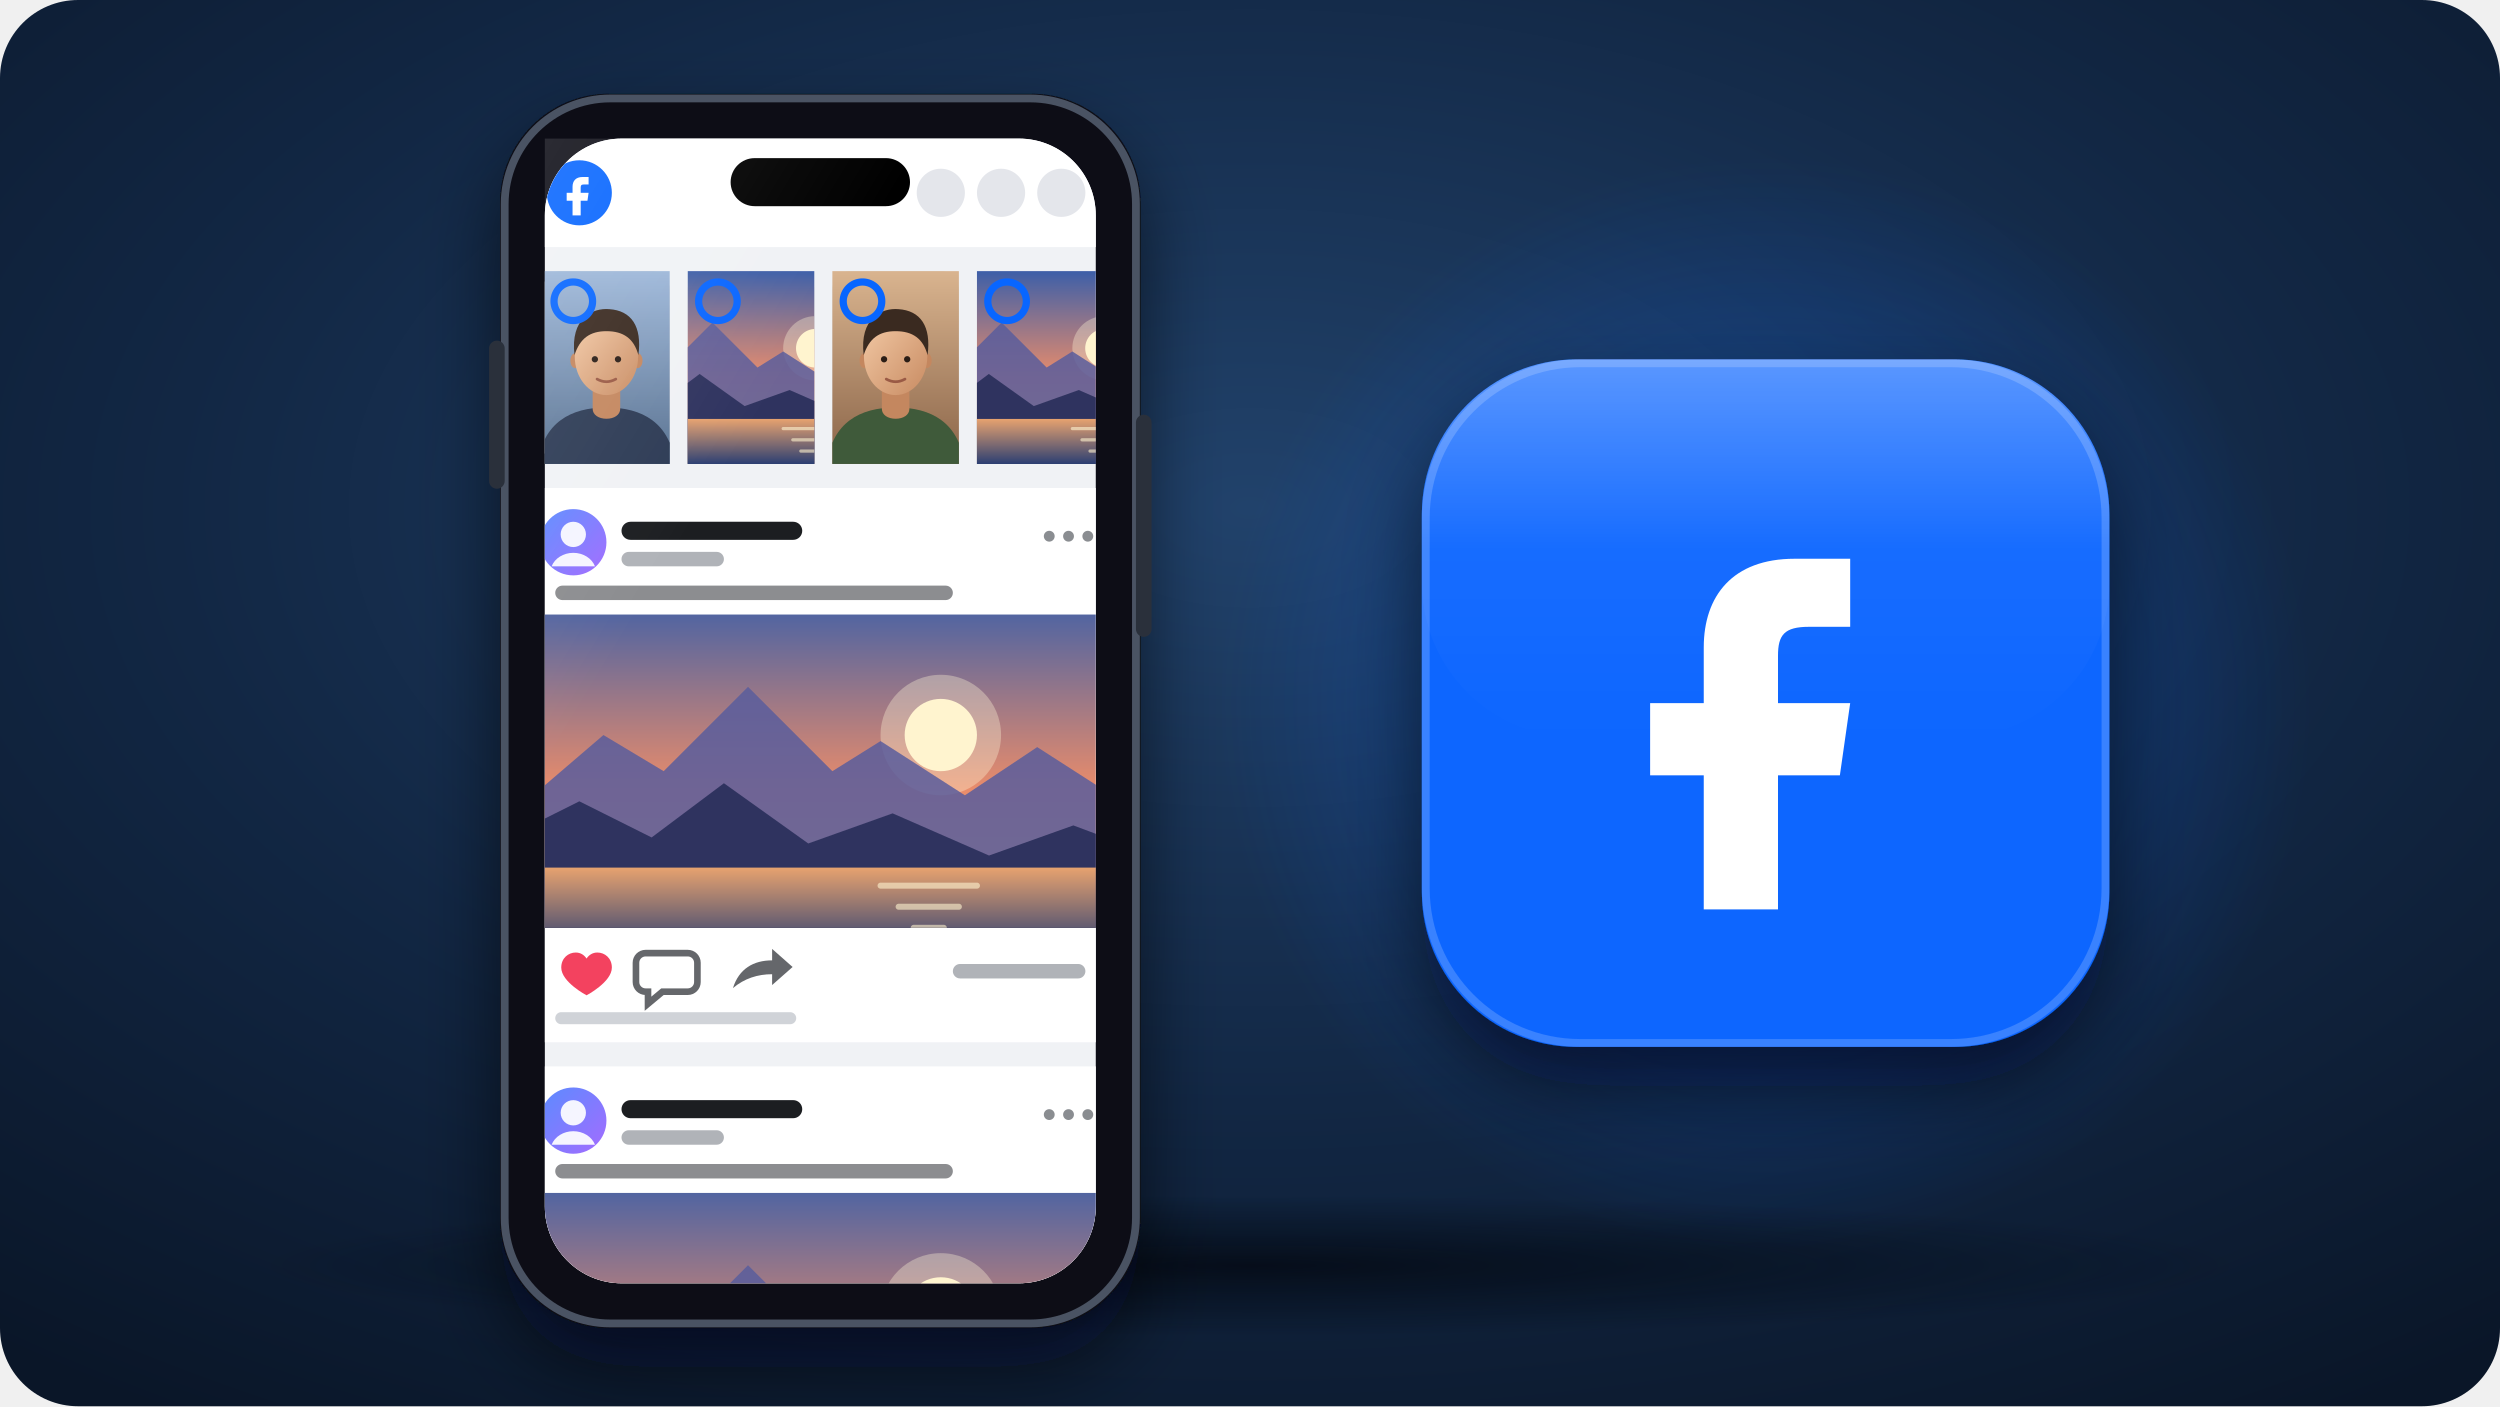
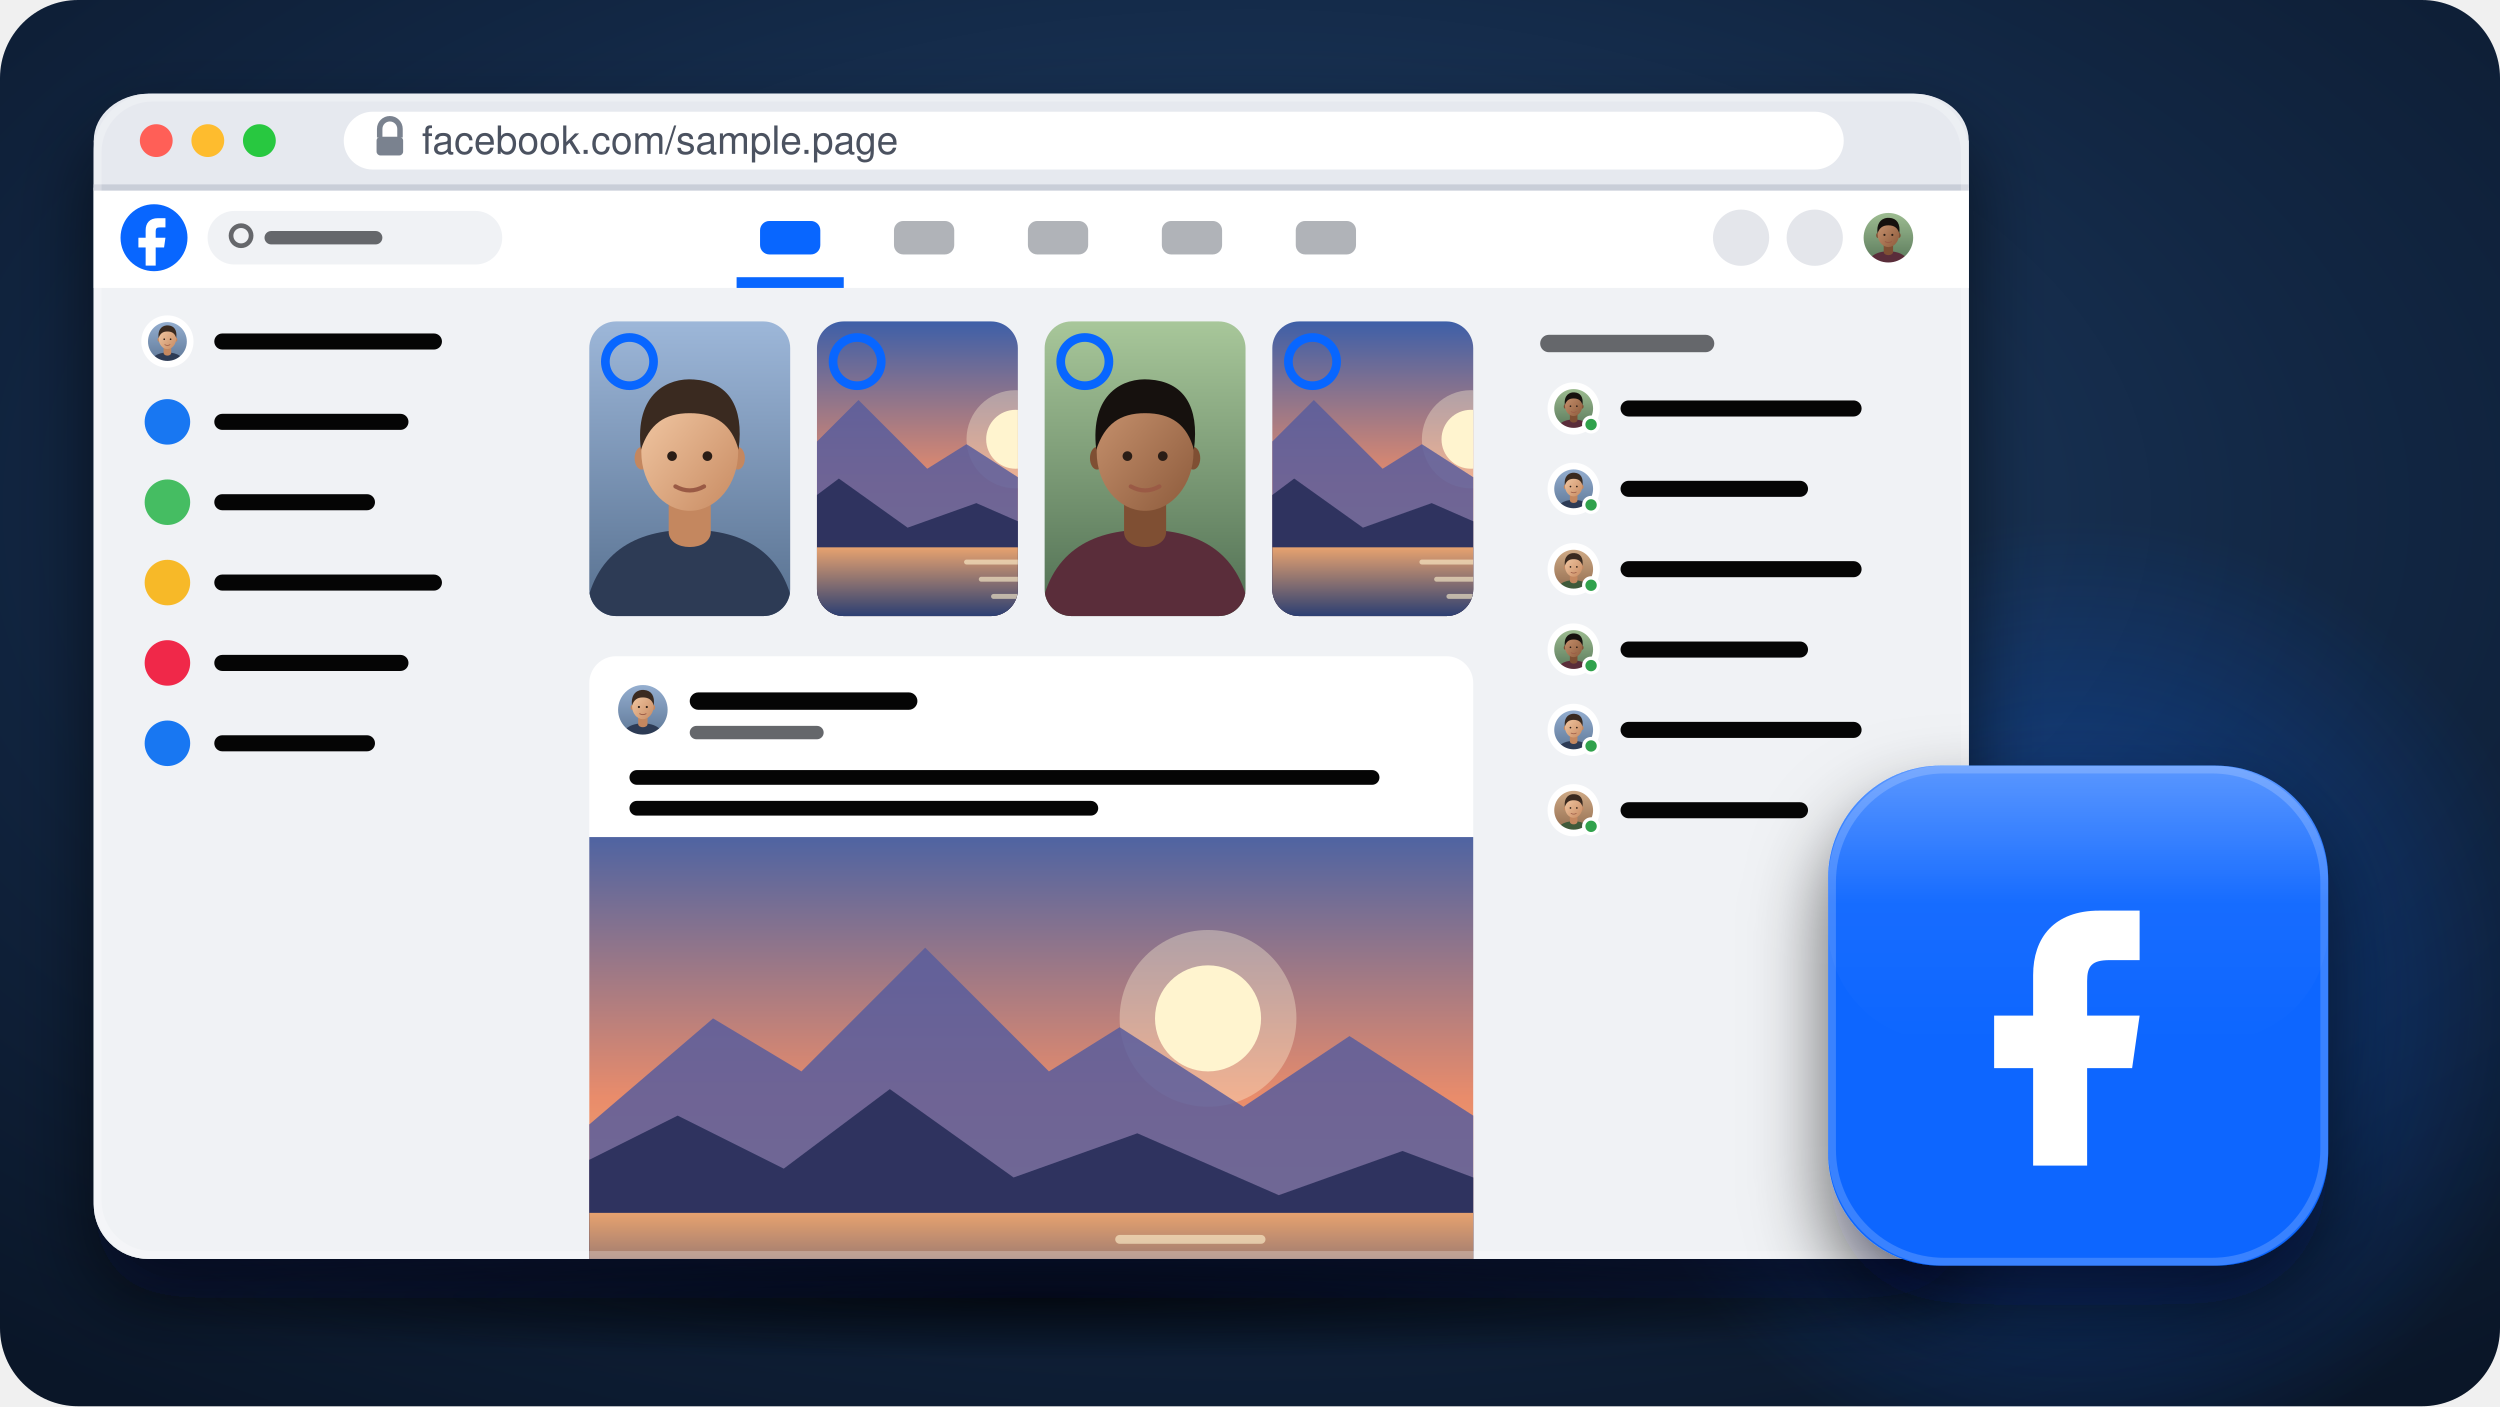
<svg xmlns="http://www.w3.org/2000/svg" viewBox="0 0 320 180" width="320" height="180">
  <defs>
    <radialGradient id="bg" cx="50%" cy="36%" r="78%">
      <stop offset="0" stop-color="#21426b" />
      <stop offset=".55" stop-color="#122744" />
      <stop offset="1" stop-color="#0a1628" />
    </radialGradient>
    <radialGradient id="floor">
      <stop offset="0" stop-color="#01050c" stop-opacity=".7" />
      <stop offset="1" stop-color="#01050c" stop-opacity="0" />
    </radialGradient>
    <filter id="sh" x="-25%" y="-25%" width="150%" height="160%">
      <feDropShadow dx="0" dy="5" stdDeviation="5" flood-color="#01050c" flood-opacity=".6" />
    </filter>
-     <linearGradient id="glare" x1="0" y1="0" x2="1" y2="1">
-       <stop offset="0" stop-color="#fff" stop-opacity=".28" />
-       <stop offset=".5" stop-color="#fff" stop-opacity="0" />
-     </linearGradient>
    <linearGradient id="sky" x1="0" y1="0" x2="0" y2="1">
      <stop offset="0" stop-color="#3d5fa8" />
      <stop offset=".55" stop-color="#e98c6b" />
      <stop offset="1" stop-color="#f7c873" />
    </linearGradient>
    <linearGradient id="lake" x1="0" y1="0" x2="0" y2="1">
      <stop offset="0" stop-color="#e7a26f" />
      <stop offset="1" stop-color="#2c3f72" />
    </linearGradient>
-     <linearGradient id="avg" x1="0" y1="0" x2="1" y2="1">
-       <stop offset="0" stop-color="#5b8cff" />
-       <stop offset="1" stop-color="#a46bff" />
-     </linearGradient>
    <linearGradient id="skinA" x1="0" y1="0" x2="1" y2="1">
      <stop offset="0" stop-color="#f3caa6" />
      <stop offset="1" stop-color="#c88b62" />
    </linearGradient>
+     <linearGradient id="skinB" x1="0" y1="0" x2="1" y2="1">
+       <stop offset="0" stop-color="#c99470" />
+       <stop offset="1" stop-color="#8d5b3c" />
+     </linearGradient>
    <linearGradient id="pbgA" x1="0" y1="0" x2="0" y2="1">
      <stop offset="0" stop-color="#9db7d9" />
      <stop offset="1" stop-color="#57708f" />
+     </linearGradient>
+     <linearGradient id="pbgB" x1="0" y1="0" x2="0" y2="1">
+       <stop offset="0" stop-color="#a8c79a" />
+       <stop offset="1" stop-color="#4f6e52" />
    </linearGradient>
    <linearGradient id="pbgC" x1="0" y1="0" x2="0" y2="1">
      <stop offset="0" stop-color="#d9b48f" />
      <stop offset="1" stop-color="#8a6448" />
    </linearGradient>
    <linearGradient id="gloss" x1="0" y1="0" x2="0" y2="1">
      <stop offset="0" stop-color="#fff" stop-opacity=".32" />
      <stop offset=".5" stop-color="#fff" stop-opacity=".04" />
      <stop offset="1" stop-color="#fff" stop-opacity="0" />
    </linearGradient>
  </defs>
  <rect width="320" height="180" rx="10" fill="url(#bg)" />
-   <ellipse cx="160" cy="162" rx="128" ry="9" fill="url(#floor)" />
+   <ellipse cx="134" cy="166" rx="124" ry="8" fill="url(#floor)" />
  <defs>
    <radialGradient id="gl1">
      <stop offset="0" stop-color="#0866ff" stop-opacity=".45" />
      <stop offset="1" stop-color="#0866ff" stop-opacity="0" />
    </radialGradient>
  </defs>
-   <circle cx="226" cy="90" r="70" fill="url(#gl1)" />
-   <rect x="64" y="12" width="82" height="158" rx="13.94" fill="#0e1117" filter="url(#sh)" />
-   <rect x="64.6" y="12.6" width="80.8" height="156.8" rx="13.53" fill="none" stroke="#4a5363" stroke-width="1" />
-   <rect x="62.6" y="43.6" width="2" height="18.96" rx="1" fill="#2a303b" />
-   <rect x="145.4" y="53.08" width="2" height="28.44" rx="1" fill="#2a303b" />
-   <clipPath id="ph2">
-     <rect x="69.74" y="17.74" width="70.52" height="146.52" rx="9.84" />
+   <circle cx="266" cy="128" r="62" fill="url(#gl1)" />
+   <rect x="12" y="12" width="240" height="149.14" rx="7" fill="#dfe3ea" filter="url(#sh)" />
+   <clipPath id="win16">
+     <rect x="12" y="12" width="240" height="149.14" rx="7" />
  </clipPath>
-   <g clip-path="url(#ph2)">
-     <svg x="69.74" y="17.74" width="70.52" height="146.52" viewBox="0 0 100 190" preserveAspectRatio="xMidYMin slice">
-       <rect width="100" height="190" fill="#f0f2f5" />
-       <rect width="100" height="18" fill="#fff" />
-       <circle cx="10" cy="9" r="5.4" fill="#0866ff" />
-       <svg x="5.5" y="4.5" width="9" height="9" viewBox="0 0 24 24" preserveAspectRatio="xMidYMid slice">
+   <g clip-path="url(#win16)">
+     <svg x="12" y="24" width="240" height="137.14" viewBox="0 0 280 160" preserveAspectRatio="xMidYMid slice">
+       <rect width="280" height="160" fill="#f0f2f5" />
+       <rect width="280" height="15" fill="#fff" />
+       <circle cx="9.0" cy="7.5" r="5.0" fill="#0866ff" />
+       <svg x="4" y="2.5" width="10" height="10" viewBox="0 0 24 24" preserveAspectRatio="xMidYMid meet">
        <path d="M14.1 8.3h2V5h-2.7C10.4 5 9 6.8 9 9.3V12H6.4v3.5H9V22h3.6v-6.5h3l.5-3.5h-3.5V9.7c0-1 .3-1.4 1.5-1.4z" fill="#fff" />
      </svg>
-       <circle cx="70" cy="9" r="4" fill="#e4e6eb" />
-       <circle cx="80" cy="9" r="4" fill="#e4e6eb" />
-       <circle cx="90" cy="9" r="4" fill="#e4e6eb" />
-       <rect x="4" y="22" width="21" height="32" rx="3" fill="#ddd" />
-       <svg x="4" y="22" width="21" height="32" viewBox="0 0 60 70" preserveAspectRatio="xMidYMid slice">
-         <rect width="60" height="70" fill="url(#pbgA)" />
-         <path d="M5 70C7 55 17 49.5 30 49.5S53 55 55 70z" fill="#2d3b55" />
-         <path d="M25 41h10v9c0 2.2-2.2 3.6-5 3.6S25 52.2 25 50z" fill="#c4875f" />
-         <ellipse cx="18.6" cy="32.5" rx="1.7" ry="2.7" fill="#c4875f" />
-         <ellipse cx="41.4" cy="32.5" rx="1.7" ry="2.7" fill="#c4875f" />
-         <ellipse cx="30" cy="31" rx="11.5" ry="14" fill="url(#skinA)" />
-         <path d="M18.4 30.5C16.8 17 25 13.3 31 13.8c8 .5 12 6.2 10.6 16.7-1.6-6-5.4-8.7-11.6-8.7-6 0-9.6 2.6-11.6 8.7z" fill="#3a2a20" />
-         <circle cx="25.8" cy="32" r="1.15" fill="#2a1d16" />
-         <circle cx="34.2" cy="32" r="1.15" fill="#2a1d16" />
-         <path d="M26.6 39.2q3.4 1.9 6.8 0" stroke="#9a5a45" stroke-width="1" fill="none" stroke-linecap="round" />
-       </svg>
-       <circle cx="9" cy="27" r="3.2" fill="none" stroke="#0866ff" stroke-width="1.2" />
-       <rect x="28" y="22" width="21" height="32" rx="3" fill="#ddd" />
-       <svg x="28" y="22" width="21" height="32" viewBox="0 0 100 60" preserveAspectRatio="xMidYMid slice">
-         <rect width="100" height="60" fill="url(#sky)" />
-         <circle cx="70" cy="24" r="10" fill="#fff6d8" fill-opacity=".35" />
-         <circle cx="70" cy="24" r="6" fill="#fff4cf" />
-         <path d="M0 36L14 24l10 6 14-14 14 14 8-5 14 9 12-8 14 9v25H0z" fill="#5a5d9c" fill-opacity=".85" />
-         <path d="M0 60V40l10-5 12 6 12-9 14 10 14-5 16 7 14-5 8 3v18z" fill="#2f335f" />
-         <rect y="46" width="100" height="14" fill="url(#lake)" />
-         <path d="M60 49h16M63 52.5h10M65.5 56h5" stroke="#fff4cf" stroke-opacity=".6" stroke-width="1" stroke-linecap="round" />
-       </svg>
-       <circle cx="33" cy="27" r="3.2" fill="none" stroke="#0866ff" stroke-width="1.2" />
-       <rect x="52" y="22" width="21" height="32" rx="3" fill="#ddd" />
-       <svg x="52" y="22" width="21" height="32" viewBox="0 0 60 70" preserveAspectRatio="xMidYMid slice">
-         <rect width="60" height="70" fill="url(#pbgC)" />
-         <path d="M5 70C7 55 17 49.5 30 49.5S53 55 55 70z" fill="#3f5a3a" />
-         <path d="M25 41h10v9c0 2.2-2.2 3.6-5 3.6S25 52.2 25 50z" fill="#c4875f" />
-         <ellipse cx="18.6" cy="32.5" rx="1.7" ry="2.7" fill="#c4875f" />
-         <ellipse cx="41.4" cy="32.5" rx="1.7" ry="2.7" fill="#c4875f" />
-         <ellipse cx="30" cy="31" rx="11.5" ry="14" fill="url(#skinA)" />
-         <path d="M18.4 30.5C16.8 17 25 13.3 31 13.8c8 .5 12 6.2 10.6 16.7-1.6-6-5.4-8.7-11.6-8.7-6 0-9.6 2.6-11.6 8.7z" fill="#3a2a20" />
-         <circle cx="25.8" cy="32" r="1.15" fill="#2a1d16" />
-         <circle cx="34.2" cy="32" r="1.15" fill="#2a1d16" />
-         <path d="M26.6 39.2q3.4 1.9 6.8 0" stroke="#9a5a45" stroke-width="1" fill="none" stroke-linecap="round" />
-       </svg>
-       <circle cx="57" cy="27" r="3.2" fill="none" stroke="#0866ff" stroke-width="1.2" />
-       <rect x="76" y="22" width="21" height="32" rx="3" fill="#ddd" />
-       <svg x="76" y="22" width="21" height="32" viewBox="0 0 100 60" preserveAspectRatio="xMidYMid slice">
-         <rect width="100" height="60" fill="url(#sky)" />
-         <circle cx="70" cy="24" r="10" fill="#fff6d8" fill-opacity=".35" />
-         <circle cx="70" cy="24" r="6" fill="#fff4cf" />
-         <path d="M0 36L14 24l10 6 14-14 14 14 8-5 14 9 12-8 14 9v25H0z" fill="#5a5d9c" fill-opacity=".85" />
-         <path d="M0 60V40l10-5 12 6 12-9 14 10 14-5 16 7 14-5 8 3v18z" fill="#2f335f" />
-         <rect y="46" width="100" height="14" fill="url(#lake)" />
-         <path d="M60 49h16M63 52.5h10M65.5 56h5" stroke="#fff4cf" stroke-opacity=".6" stroke-width="1" stroke-linecap="round" />
-       </svg>
-       <circle cx="81" cy="27" r="3.2" fill="none" stroke="#0866ff" stroke-width="1.2" />
-       <svg x="0" y="58" width="100" height="92.0" viewBox="0 0 100 92" preserveAspectRatio="xMidYMid meet">
-         <rect width="100" height="92" rx="3" fill="#fff" />
-         <circle cx="9" cy="9" r="5.5" fill="url(#avg)" />
-         <circle cx="9" cy="7.7" r="2.1" fill="#fff" fill-opacity=".92" />
-         <path d="M5.4 13a3.8 3.3 0 0 1 7.2 0z" fill="#fff" fill-opacity=".92" />
-         <rect x="17" y="5.6" width="30" height="3" rx="1.5" fill="#1c1e21" />
-         <rect x="17" y="10.6" width="17" height="2.4" rx="1.2" fill="#b0b3b8" />
-         <circle cx="88" cy="8" r=".9" fill="#8a8d91" />
-         <circle cx="91.2" cy="8" r=".9" fill="#8a8d91" />
-         <circle cx="94.4" cy="8" r=".9" fill="#8a8d91" />
-         <rect x="6" y="16.2" width="66" height="2.4" rx="1.2" fill="#65676b" fill-opacity=".75" />
-         <svg x="0" y="21" width="100" height="52" viewBox="0 0 100 60" preserveAspectRatio="xMidYMid slice">
+       <rect x="17" y="3.5" width="44" height="8" rx="4.0" fill="#f0f2f5" />
+       <circle cx="22" cy="7.2" r="1.5" fill="none" stroke="#65676b" stroke-width=".7" />
+       <rect x="25.5" y="6.5" width="17.6" height="2" rx="1.0" fill="#65676b" />
+       <rect x="99.5" y="5" width="9" height="5" rx="1.4" fill="#0866ff" />
+       <rect x="119.5" y="5" width="9" height="5" rx="1.4" fill="#b0b3b8" />
+       <rect x="139.5" y="5" width="9" height="5" rx="1.4" fill="#b0b3b8" />
+       <rect x="159.5" y="5" width="9" height="5" rx="1.4" fill="#b0b3b8" />
+       <rect x="179.5" y="5" width="9" height="5" rx="1.4" fill="#b0b3b8" />
+       <rect x="96" y="13.4" width="16" height="1.6" fill="#0866ff" />
+       <circle cx="246" cy="7.5" r="4.2" fill="#e4e6eb" />
+       <circle cx="257" cy="7.5" r="4.2" fill="#e4e6eb" />
+       <clipPath id="av2">
+         <circle cx="268" cy="7.5" r="4.2" />
+       </clipPath>
+       <g clip-path="url(#av2)">
+         <svg x="263.8" y="3.3" width="8.4" height="8.4" viewBox="0 0 60 70" preserveAspectRatio="xMidYMid slice">
+           <rect width="60" height="70" fill="url(#pbgB)" />
+           <path d="M5 70C7 55 17 49.5 30 49.5S53 55 55 70z" fill="#5a2d3a" />
+           <path d="M25 41h10v9c0 2.2-2.2 3.6-5 3.6S25 52.2 25 50z" fill="#7f4f33" />
+           <ellipse cx="18.6" cy="32.5" rx="1.7" ry="2.7" fill="#7f4f33" />
+           <ellipse cx="41.4" cy="32.5" rx="1.7" ry="2.7" fill="#7f4f33" />
+           <ellipse cx="30" cy="31" rx="11.5" ry="14" fill="url(#skinB)" />
+           <path d="M18.4 30.5C16.8 17 25 13.3 31 13.8c8 .5 12 6.2 10.6 16.7-1.6-6-5.4-8.7-11.6-8.7-6 0-9.6 2.6-11.6 8.7z" fill="#16110e" />
+           <circle cx="25.8" cy="32" r="1.15" fill="#2a1d16" />
+           <circle cx="34.2" cy="32" r="1.15" fill="#2a1d16" />
+           <path d="M26.6 39.2q3.4 1.9 6.8 0" stroke="#9a5a45" stroke-width="1" fill="none" stroke-linecap="round" />
+         </svg>
+       </g>
+       <circle cx="268" cy="7.5" r="4.2" fill="none" stroke="#fff" stroke-width="1" />
+       <clipPath id="av3">
+         <circle cx="11" cy="23" r="3.4" />
+       </clipPath>
+       <g clip-path="url(#av3)">
+         <svg x="7.6" y="19.6" width="6.8" height="6.8" viewBox="0 0 60 70" preserveAspectRatio="xMidYMid slice">
+           <rect width="60" height="70" fill="url(#pbgA)" />
+           <path d="M5 70C7 55 17 49.5 30 49.5S53 55 55 70z" fill="#2d3b55" />
+           <path d="M25 41h10v9c0 2.2-2.2 3.6-5 3.6S25 52.2 25 50z" fill="#c4875f" />
+           <ellipse cx="18.6" cy="32.5" rx="1.7" ry="2.7" fill="#c4875f" />
+           <ellipse cx="41.4" cy="32.5" rx="1.7" ry="2.7" fill="#c4875f" />
+           <ellipse cx="30" cy="31" rx="11.5" ry="14" fill="url(#skinA)" />
+           <path d="M18.4 30.5C16.8 17 25 13.3 31 13.8c8 .5 12 6.2 10.6 16.7-1.6-6-5.4-8.7-11.6-8.7-6 0-9.6 2.6-11.6 8.7z" fill="#3a2a20" />
+           <circle cx="25.8" cy="32" r="1.15" fill="#2a1d16" />
+           <circle cx="34.2" cy="32" r="1.15" fill="#2a1d16" />
+           <path d="M26.6 39.2q3.4 1.9 6.8 0" stroke="#9a5a45" stroke-width="1" fill="none" stroke-linecap="round" />
+         </svg>
+       </g>
+       <circle cx="11" cy="23" r="3.4" fill="none" stroke="#fff" stroke-width="1" />
+       <rect x="18" y="21.8" width="34" height="2.4" rx="1.2" fill="#050505" />
+       <circle cx="11" cy="35" r="3.4" fill="#1877f2" />
+       <rect x="18" y="33.8" width="29" height="2.4" rx="1.2" fill="#050505" />
+       <circle cx="11" cy="47" r="3.4" fill="#45bd62" />
+       <rect x="18" y="45.8" width="24" height="2.4" rx="1.2" fill="#050505" />
+       <circle cx="11" cy="59" r="3.4" fill="#f7b928" />
+       <rect x="18" y="57.8" width="34" height="2.4" rx="1.2" fill="#050505" />
+       <circle cx="11" cy="71" r="3.4" fill="#f02849" />
+       <rect x="18" y="69.8" width="29" height="2.4" rx="1.2" fill="#050505" />
+       <circle cx="11" cy="83" r="3.4" fill="#1877f2" />
+       <rect x="18" y="81.8" width="24" height="2.4" rx="1.2" fill="#050505" />
+       <clipPath id="pic4">
+         <rect x="74" y="20" width="30" height="44" rx="4" />
+       </clipPath>
+       <g clip-path="url(#pic4)">
+         <svg x="74" y="20" width="30" height="44" viewBox="0 0 60 70" preserveAspectRatio="xMidYMid slice">
+           <rect width="60" height="70" fill="url(#pbgA)" />
+           <path d="M5 70C7 55 17 49.5 30 49.5S53 55 55 70z" fill="#2d3b55" />
+           <path d="M25 41h10v9c0 2.2-2.2 3.6-5 3.6S25 52.2 25 50z" fill="#c4875f" />
+           <ellipse cx="18.6" cy="32.5" rx="1.7" ry="2.7" fill="#c4875f" />
+           <ellipse cx="41.4" cy="32.5" rx="1.7" ry="2.7" fill="#c4875f" />
+           <ellipse cx="30" cy="31" rx="11.5" ry="14" fill="url(#skinA)" />
+           <path d="M18.4 30.5C16.8 17 25 13.3 31 13.8c8 .5 12 6.2 10.6 16.7-1.6-6-5.4-8.7-11.6-8.7-6 0-9.6 2.6-11.6 8.7z" fill="#3a2a20" />
+           <circle cx="25.8" cy="32" r="1.15" fill="#2a1d16" />
+           <circle cx="34.2" cy="32" r="1.15" fill="#2a1d16" />
+           <path d="M26.6 39.2q3.4 1.9 6.8 0" stroke="#9a5a45" stroke-width="1" fill="none" stroke-linecap="round" />
+         </svg>
+       </g>
+       <circle cx="80" cy="26" r="3.6" fill="none" stroke="#0866ff" stroke-width="1.3" />
+       <clipPath id="pic5">
+         <rect x="108" y="20" width="30" height="44" rx="4" />
+       </clipPath>
+       <g clip-path="url(#pic5)">
+         <svg x="108" y="20" width="30" height="44" viewBox="0 0 100 60" preserveAspectRatio="xMidYMid slice">
          <rect width="100" height="60" fill="url(#sky)" />
          <circle cx="70" cy="24" r="10" fill="#fff6d8" fill-opacity=".35" />
          <circle cx="70" cy="24" r="6" fill="#fff4cf" />
          <path d="M0 36L14 24l10 6 14-14 14 14 8-5 14 9 12-8 14 9v25H0z" fill="#5a5d9c" fill-opacity=".85" />
          <path d="M0 60V40l10-5 12 6 12-9 14 10 14-5 16 7 14-5 8 3v18z" fill="#2f335f" />
          <rect y="46" width="100" height="14" fill="url(#lake)" />
          <path d="M60 49h16M63 52.5h10M65.5 56h5" stroke="#fff4cf" stroke-opacity=".6" stroke-width="1" stroke-linecap="round" />
        </svg>
-         <path d="M7 79.6c0-1.6 1.2-2.5 2.4-2.5.8 0 1.4.4 1.8 1 .4-.6 1-1 1.8-1 1.2 0 2.4.9 2.4 2.5 0 2.4-4.2 4.6-4.2 4.6S7 82 7 79.6z" fill="#f3425f" />
-         <path d="M21 77.2h7a1.6 1.6 0 0 1 1.6 1.6V82a1.6 1.6 0 0 1-1.6 1.6h-4.2l-2.4 2v-2h-.4a1.6 1.6 0 0 1-1.6-1.6v-3.2a1.6 1.6 0 0 1 1.6-1.6z" fill="none" stroke="#65676b" stroke-width="1.1" />
-         <path d="M35.5 83c1-3.2 3.4-4.6 6.5-4.6v-1.9l3.4 3-3.4 3v-1.8c-2.4 0-4.6.7-6.5 2.3z" fill="#65676b" />
-         <rect x="72" y="79" width="22" height="2.4" rx="1.2" fill="#b0b3b8" />
-         <rect x="6" y="87" width="40" height="2" rx="1" fill="#d0d3d8" />
-       </svg>
-       <svg x="0" y="154" width="100" height="92.0" viewBox="0 0 100 92" preserveAspectRatio="xMidYMid meet">
-         <rect width="100" height="92" rx="3" fill="#fff" />
-         <circle cx="9" cy="9" r="5.5" fill="url(#avg)" />
-         <circle cx="9" cy="7.7" r="2.1" fill="#fff" fill-opacity=".92" />
-         <path d="M5.4 13a3.8 3.3 0 0 1 7.2 0z" fill="#fff" fill-opacity=".92" />
-         <rect x="17" y="5.6" width="30" height="3" rx="1.5" fill="#1c1e21" />
-         <rect x="17" y="10.6" width="17" height="2.4" rx="1.2" fill="#b0b3b8" />
-         <circle cx="88" cy="8" r=".9" fill="#8a8d91" />
-         <circle cx="91.2" cy="8" r=".9" fill="#8a8d91" />
-         <circle cx="94.4" cy="8" r=".9" fill="#8a8d91" />
-         <rect x="6" y="16.2" width="66" height="2.4" rx="1.2" fill="#65676b" fill-opacity=".75" />
-         <svg x="0" y="21" width="100" height="52" viewBox="0 0 100 60" preserveAspectRatio="xMidYMid slice">
+       </g>
+       <circle cx="114" cy="26" r="3.6" fill="none" stroke="#0866ff" stroke-width="1.3" />
+       <clipPath id="pic6">
+         <rect x="142" y="20" width="30" height="44" rx="4" />
+       </clipPath>
+       <g clip-path="url(#pic6)">
+         <svg x="142" y="20" width="30" height="44" viewBox="0 0 60 70" preserveAspectRatio="xMidYMid slice">
+           <rect width="60" height="70" fill="url(#pbgB)" />
+           <path d="M5 70C7 55 17 49.5 30 49.5S53 55 55 70z" fill="#5a2d3a" />
+           <path d="M25 41h10v9c0 2.2-2.2 3.6-5 3.6S25 52.2 25 50z" fill="#7f4f33" />
+           <ellipse cx="18.6" cy="32.5" rx="1.7" ry="2.7" fill="#7f4f33" />
+           <ellipse cx="41.4" cy="32.5" rx="1.7" ry="2.7" fill="#7f4f33" />
+           <ellipse cx="30" cy="31" rx="11.5" ry="14" fill="url(#skinB)" />
+           <path d="M18.4 30.5C16.8 17 25 13.3 31 13.8c8 .5 12 6.2 10.6 16.7-1.6-6-5.4-8.7-11.6-8.7-6 0-9.6 2.6-11.6 8.7z" fill="#16110e" />
+           <circle cx="25.8" cy="32" r="1.15" fill="#2a1d16" />
+           <circle cx="34.2" cy="32" r="1.15" fill="#2a1d16" />
+           <path d="M26.6 39.2q3.4 1.9 6.8 0" stroke="#9a5a45" stroke-width="1" fill="none" stroke-linecap="round" />
+         </svg>
+       </g>
+       <circle cx="148" cy="26" r="3.6" fill="none" stroke="#0866ff" stroke-width="1.3" />
+       <clipPath id="pic7">
+         <rect x="176" y="20" width="30" height="44" rx="4" />
+       </clipPath>
+       <g clip-path="url(#pic7)">
+         <svg x="176" y="20" width="30" height="44" viewBox="0 0 100 60" preserveAspectRatio="xMidYMid slice">
          <rect width="100" height="60" fill="url(#sky)" />
          <circle cx="70" cy="24" r="10" fill="#fff6d8" fill-opacity=".35" />
          <circle cx="70" cy="24" r="6" fill="#fff4cf" />
          <path d="M0 36L14 24l10 6 14-14 14 14 8-5 14 9 12-8 14 9v25H0z" fill="#5a5d9c" fill-opacity=".85" />
          <path d="M0 60V40l10-5 12 6 12-9 14 10 14-5 16 7 14-5 8 3v18z" fill="#2f335f" />
          <rect y="46" width="100" height="14" fill="url(#lake)" />
          <path d="M60 49h16M63 52.5h10M65.5 56h5" stroke="#fff4cf" stroke-opacity=".6" stroke-width="1" stroke-linecap="round" />
        </svg>
-         <path d="M7 79.6c0-1.6 1.2-2.5 2.4-2.5.8 0 1.4.4 1.8 1 .4-.6 1-1 1.8-1 1.2 0 2.4.9 2.4 2.5 0 2.4-4.2 4.6-4.2 4.6S7 82 7 79.6z" fill="#f3425f" />
-         <path d="M21 77.2h7a1.6 1.6 0 0 1 1.6 1.6V82a1.6 1.6 0 0 1-1.6 1.6h-4.2l-2.4 2v-2h-.4a1.6 1.6 0 0 1-1.6-1.6v-3.2a1.6 1.6 0 0 1 1.6-1.6z" fill="none" stroke="#65676b" stroke-width="1.1" />
-         <path d="M35.5 83c1-3.2 3.4-4.6 6.5-4.6v-1.9l3.4 3-3.4 3v-1.8c-2.4 0-4.6.7-6.5 2.3z" fill="#65676b" />
-         <rect x="72" y="79" width="22" height="2.4" rx="1.2" fill="#b0b3b8" />
-         <rect x="6" y="87" width="40" height="2" rx="1" fill="#d0d3d8" />
-       </svg>
+       </g>
+       <circle cx="182" cy="26" r="3.6" fill="none" stroke="#0866ff" stroke-width="1.3" />
+       <rect x="74" y="70" width="132" height="100" rx="4" fill="#fff" />
+       <clipPath id="av8">
+         <circle cx="82" cy="78" r="4.2" />
+       </clipPath>
+       <g clip-path="url(#av8)">
+         <svg x="77.8" y="73.8" width="8.4" height="8.4" viewBox="0 0 60 70" preserveAspectRatio="xMidYMid slice">
+           <rect width="60" height="70" fill="url(#pbgA)" />
+           <path d="M5 70C7 55 17 49.5 30 49.5S53 55 55 70z" fill="#2d3b55" />
+           <path d="M25 41h10v9c0 2.2-2.2 3.6-5 3.6S25 52.2 25 50z" fill="#c4875f" />
+           <ellipse cx="18.6" cy="32.5" rx="1.7" ry="2.7" fill="#c4875f" />
+           <ellipse cx="41.4" cy="32.5" rx="1.7" ry="2.7" fill="#c4875f" />
+           <ellipse cx="30" cy="31" rx="11.5" ry="14" fill="url(#skinA)" />
+           <path d="M18.4 30.5C16.8 17 25 13.3 31 13.8c8 .5 12 6.2 10.6 16.7-1.6-6-5.4-8.7-11.6-8.7-6 0-9.6 2.6-11.6 8.7z" fill="#3a2a20" />
+           <circle cx="25.8" cy="32" r="1.15" fill="#2a1d16" />
+           <circle cx="34.2" cy="32" r="1.15" fill="#2a1d16" />
+           <path d="M26.6 39.2q3.4 1.9 6.8 0" stroke="#9a5a45" stroke-width="1" fill="none" stroke-linecap="round" />
+         </svg>
+       </g>
+       <circle cx="82" cy="78" r="4.2" fill="none" stroke="#fff" stroke-width="1" />
+       <rect x="89" y="75.4" width="34" height="2.6" rx="1.3" fill="#050505" />
+       <rect x="89" y="80.4" width="20" height="2" rx="1.0" fill="#65676b" />
+       <rect x="80" y="87" width="112" height="2.2" rx="1.1" fill="#050505" />
+       <rect x="80" y="91.6" width="70" height="2.2" rx="1.1" fill="#050505" />
+       <clipPath id="pic9">
+         <rect x="74" y="97" width="132" height="70" rx="0" />
+       </clipPath>
+       <g clip-path="url(#pic9)">
+         <svg x="74" y="97" width="132" height="70" viewBox="0 0 100 60" preserveAspectRatio="xMidYMid slice">
+           <rect width="100" height="60" fill="url(#sky)" />
+           <circle cx="70" cy="24" r="10" fill="#fff6d8" fill-opacity=".35" />
+           <circle cx="70" cy="24" r="6" fill="#fff4cf" />
+           <path d="M0 36L14 24l10 6 14-14 14 14 8-5 14 9 12-8 14 9v25H0z" fill="#5a5d9c" fill-opacity=".85" />
+           <path d="M0 60V40l10-5 12 6 12-9 14 10 14-5 16 7 14-5 8 3v18z" fill="#2f335f" />
+           <rect y="46" width="100" height="14" fill="url(#lake)" />
+           <path d="M60 49h16M63 52.5h10M65.5 56h5" stroke="#fff4cf" stroke-opacity=".6" stroke-width="1" stroke-linecap="round" />
+         </svg>
+       </g>
+       <rect x="216" y="22" width="26" height="2.6" rx="1.3" fill="#65676b" />
+       <clipPath id="av10">
+         <circle cx="221" cy="33" r="3.4" />
+       </clipPath>
+       <g clip-path="url(#av10)">
+         <svg x="217.6" y="29.6" width="6.8" height="6.8" viewBox="0 0 60 70" preserveAspectRatio="xMidYMid slice">
+           <rect width="60" height="70" fill="url(#pbgB)" />
+           <path d="M5 70C7 55 17 49.5 30 49.5S53 55 55 70z" fill="#5a2d3a" />
+           <path d="M25 41h10v9c0 2.2-2.2 3.6-5 3.6S25 52.2 25 50z" fill="#7f4f33" />
+           <ellipse cx="18.6" cy="32.5" rx="1.7" ry="2.7" fill="#7f4f33" />
+           <ellipse cx="41.4" cy="32.5" rx="1.7" ry="2.7" fill="#7f4f33" />
+           <ellipse cx="30" cy="31" rx="11.5" ry="14" fill="url(#skinB)" />
+           <path d="M18.4 30.5C16.8 17 25 13.3 31 13.8c8 .5 12 6.2 10.6 16.7-1.6-6-5.4-8.7-11.6-8.7-6 0-9.6 2.6-11.6 8.7z" fill="#16110e" />
+           <circle cx="25.8" cy="32" r="1.15" fill="#2a1d16" />
+           <circle cx="34.2" cy="32" r="1.15" fill="#2a1d16" />
+           <path d="M26.6 39.2q3.4 1.9 6.8 0" stroke="#9a5a45" stroke-width="1" fill="none" stroke-linecap="round" />
+         </svg>
+       </g>
+       <circle cx="221" cy="33" r="3.4" fill="none" stroke="#fff" stroke-width="1" />
+       <circle cx="223.6" cy="35.4" r="1.1" fill="#31a24c" stroke="#fff" stroke-width=".5" />
+       <rect x="228" y="31.8" width="36" height="2.4" rx="1.2" fill="#050505" />
+       <clipPath id="av11">
+         <circle cx="221" cy="45" r="3.4" />
+       </clipPath>
+       <g clip-path="url(#av11)">
+         <svg x="217.6" y="41.6" width="6.8" height="6.8" viewBox="0 0 60 70" preserveAspectRatio="xMidYMid slice">
+           <rect width="60" height="70" fill="url(#pbgA)" />
+           <path d="M5 70C7 55 17 49.5 30 49.5S53 55 55 70z" fill="#2d3b55" />
+           <path d="M25 41h10v9c0 2.2-2.2 3.6-5 3.6S25 52.2 25 50z" fill="#c4875f" />
+           <ellipse cx="18.6" cy="32.5" rx="1.7" ry="2.7" fill="#c4875f" />
+           <ellipse cx="41.4" cy="32.5" rx="1.7" ry="2.7" fill="#c4875f" />
+           <ellipse cx="30" cy="31" rx="11.5" ry="14" fill="url(#skinA)" />
+           <path d="M18.4 30.5C16.8 17 25 13.3 31 13.8c8 .5 12 6.2 10.6 16.7-1.6-6-5.4-8.7-11.6-8.7-6 0-9.6 2.6-11.6 8.7z" fill="#3a2a20" />
+           <circle cx="25.8" cy="32" r="1.15" fill="#2a1d16" />
+           <circle cx="34.2" cy="32" r="1.15" fill="#2a1d16" />
+           <path d="M26.6 39.2q3.4 1.9 6.8 0" stroke="#9a5a45" stroke-width="1" fill="none" stroke-linecap="round" />
+         </svg>
+       </g>
+       <circle cx="221" cy="45" r="3.4" fill="none" stroke="#fff" stroke-width="1" />
+       <circle cx="223.6" cy="47.4" r="1.1" fill="#31a24c" stroke="#fff" stroke-width=".5" />
+       <rect x="228" y="43.8" width="28" height="2.4" rx="1.2" fill="#050505" />
+       <clipPath id="av12">
+         <circle cx="221" cy="57" r="3.4" />
+       </clipPath>
+       <g clip-path="url(#av12)">
+         <svg x="217.6" y="53.6" width="6.8" height="6.8" viewBox="0 0 60 70" preserveAspectRatio="xMidYMid slice">
+           <rect width="60" height="70" fill="url(#pbgC)" />
+           <path d="M5 70C7 55 17 49.5 30 49.5S53 55 55 70z" fill="#3f5a3a" />
+           <path d="M25 41h10v9c0 2.2-2.2 3.6-5 3.6S25 52.2 25 50z" fill="#c4875f" />
+           <ellipse cx="18.6" cy="32.5" rx="1.7" ry="2.7" fill="#c4875f" />
+           <ellipse cx="41.4" cy="32.5" rx="1.7" ry="2.7" fill="#c4875f" />
+           <ellipse cx="30" cy="31" rx="11.5" ry="14" fill="url(#skinA)" />
+           <path d="M18.4 30.5C16.8 17 25 13.3 31 13.8c8 .5 12 6.2 10.6 16.7-1.6-6-5.4-8.7-11.6-8.7-6 0-9.6 2.6-11.6 8.7z" fill="#3a2a20" />
+           <circle cx="25.8" cy="32" r="1.15" fill="#2a1d16" />
+           <circle cx="34.2" cy="32" r="1.15" fill="#2a1d16" />
+           <path d="M26.6 39.2q3.4 1.9 6.8 0" stroke="#9a5a45" stroke-width="1" fill="none" stroke-linecap="round" />
+         </svg>
+       </g>
+       <circle cx="221" cy="57" r="3.4" fill="none" stroke="#fff" stroke-width="1" />
+       <circle cx="223.6" cy="59.4" r="1.1" fill="#31a24c" stroke="#fff" stroke-width=".5" />
+       <rect x="228" y="55.8" width="36" height="2.4" rx="1.2" fill="#050505" />
+       <clipPath id="av13">
+         <circle cx="221" cy="69" r="3.4" />
+       </clipPath>
+       <g clip-path="url(#av13)">
+         <svg x="217.6" y="65.6" width="6.8" height="6.8" viewBox="0 0 60 70" preserveAspectRatio="xMidYMid slice">
+           <rect width="60" height="70" fill="url(#pbgB)" />
+           <path d="M5 70C7 55 17 49.5 30 49.5S53 55 55 70z" fill="#5a2d3a" />
+           <path d="M25 41h10v9c0 2.2-2.2 3.6-5 3.6S25 52.2 25 50z" fill="#7f4f33" />
+           <ellipse cx="18.6" cy="32.5" rx="1.7" ry="2.7" fill="#7f4f33" />
+           <ellipse cx="41.4" cy="32.5" rx="1.7" ry="2.7" fill="#7f4f33" />
+           <ellipse cx="30" cy="31" rx="11.5" ry="14" fill="url(#skinB)" />
+           <path d="M18.4 30.5C16.8 17 25 13.3 31 13.8c8 .5 12 6.2 10.6 16.7-1.6-6-5.4-8.7-11.6-8.7-6 0-9.6 2.6-11.6 8.7z" fill="#16110e" />
+           <circle cx="25.8" cy="32" r="1.15" fill="#2a1d16" />
+           <circle cx="34.2" cy="32" r="1.15" fill="#2a1d16" />
+           <path d="M26.6 39.2q3.4 1.9 6.8 0" stroke="#9a5a45" stroke-width="1" fill="none" stroke-linecap="round" />
+         </svg>
+       </g>
+       <circle cx="221" cy="69" r="3.4" fill="none" stroke="#fff" stroke-width="1" />
+       <circle cx="223.6" cy="71.4" r="1.1" fill="#31a24c" stroke="#fff" stroke-width=".5" />
+       <rect x="228" y="67.8" width="28" height="2.4" rx="1.2" fill="#050505" />
+       <clipPath id="av14">
+         <circle cx="221" cy="81" r="3.4" />
+       </clipPath>
+       <g clip-path="url(#av14)">
+         <svg x="217.6" y="77.6" width="6.8" height="6.8" viewBox="0 0 60 70" preserveAspectRatio="xMidYMid slice">
+           <rect width="60" height="70" fill="url(#pbgA)" />
+           <path d="M5 70C7 55 17 49.5 30 49.5S53 55 55 70z" fill="#2d3b55" />
+           <path d="M25 41h10v9c0 2.2-2.2 3.6-5 3.6S25 52.2 25 50z" fill="#c4875f" />
+           <ellipse cx="18.6" cy="32.5" rx="1.7" ry="2.7" fill="#c4875f" />
+           <ellipse cx="41.4" cy="32.5" rx="1.7" ry="2.7" fill="#c4875f" />
+           <ellipse cx="30" cy="31" rx="11.5" ry="14" fill="url(#skinA)" />
+           <path d="M18.4 30.5C16.8 17 25 13.3 31 13.8c8 .5 12 6.2 10.6 16.7-1.6-6-5.4-8.7-11.6-8.7-6 0-9.6 2.6-11.6 8.7z" fill="#3a2a20" />
+           <circle cx="25.8" cy="32" r="1.15" fill="#2a1d16" />
+           <circle cx="34.2" cy="32" r="1.15" fill="#2a1d16" />
+           <path d="M26.6 39.2q3.4 1.9 6.8 0" stroke="#9a5a45" stroke-width="1" fill="none" stroke-linecap="round" />
+         </svg>
+       </g>
+       <circle cx="221" cy="81" r="3.4" fill="none" stroke="#fff" stroke-width="1" />
+       <circle cx="223.6" cy="83.4" r="1.1" fill="#31a24c" stroke="#fff" stroke-width=".5" />
+       <rect x="228" y="79.8" width="36" height="2.4" rx="1.2" fill="#050505" />
+       <clipPath id="av15">
+         <circle cx="221" cy="93" r="3.4" />
+       </clipPath>
+       <g clip-path="url(#av15)">
+         <svg x="217.6" y="89.6" width="6.8" height="6.8" viewBox="0 0 60 70" preserveAspectRatio="xMidYMid slice">
+           <rect width="60" height="70" fill="url(#pbgC)" />
+           <path d="M5 70C7 55 17 49.5 30 49.5S53 55 55 70z" fill="#3f5a3a" />
+           <path d="M25 41h10v9c0 2.2-2.2 3.6-5 3.6S25 52.2 25 50z" fill="#c4875f" />
+           <ellipse cx="18.6" cy="32.5" rx="1.7" ry="2.7" fill="#c4875f" />
+           <ellipse cx="41.4" cy="32.5" rx="1.7" ry="2.7" fill="#c4875f" />
+           <ellipse cx="30" cy="31" rx="11.5" ry="14" fill="url(#skinA)" />
+           <path d="M18.4 30.5C16.8 17 25 13.3 31 13.8c8 .5 12 6.2 10.6 16.7-1.6-6-5.4-8.7-11.6-8.7-6 0-9.6 2.6-11.6 8.7z" fill="#3a2a20" />
+           <circle cx="25.8" cy="32" r="1.15" fill="#2a1d16" />
+           <circle cx="34.2" cy="32" r="1.15" fill="#2a1d16" />
+           <path d="M26.6 39.2q3.4 1.9 6.8 0" stroke="#9a5a45" stroke-width="1" fill="none" stroke-linecap="round" />
+         </svg>
+       </g>
+       <circle cx="221" cy="93" r="3.4" fill="none" stroke="#fff" stroke-width="1" />
+       <circle cx="223.6" cy="95.4" r="1.1" fill="#31a24c" stroke="#fff" stroke-width=".5" />
+       <rect x="228" y="91.8" width="28" height="2.4" rx="1.2" fill="#050505" />
    </svg>
  </g>
-   <rect x="93.52" y="20.24" width="22.96" height="6.15" rx="3.075" fill="#000" />
-   <path d="M69.74 17.74h49.364L69.74 98.9H69.74z" fill="url(#glare)" opacity=".45" />
-   <rect x="182" y="46" width="88" height="88" rx="19.8" fill="#0866ff" filter="url(#sh)" />
-   <svg x="194.32" y="58.32" width="63.36" height="63.36" viewBox="0 0 24 24" preserveAspectRatio="xMidYMid meet">
+   <rect x="12" y="12" width="240" height="12" rx="7" fill="#e6e9ef" />
+   <rect x="12" y="18" width="240" height="6" fill="#e6e9ef" />
+   <path d="M12 24h240" stroke="#c9ced8" stroke-width=".8" />
+   <circle cx="20.0" cy="18" r="2.1" fill="#ff5f57" />
+   <circle cx="26.6" cy="18" r="2.1" fill="#febc2e" />
+   <circle cx="33.2" cy="18" r="2.1" fill="#28c840" />
+   <rect x="44" y="14.3" width="192" height="7.4" rx="3.7" fill="#fff" />
+   <path d="M48.6 17.6v-1.1a1.3 1.3 0 0 1 2.6 0v1.1" fill="none" stroke="#7a828f" stroke-width=".7" />
+   <rect x="48.2" y="17.5" width="3.4" height="2.4" rx=".5" fill="#7a828f" />
+   <text x="54" y="19.7" font-size="5" font-family="Helvetica, Arial, sans-serif" fill="#4b5260">facebook.com/sample.page</text>
+   <rect x="12.5" y="12.5" width="239" height="148.14" rx="7" fill="none" stroke="#fff" stroke-opacity=".25" />
+   <rect x="234" y="98" width="64" height="64" rx="14.4" fill="#0866ff" filter="url(#sh)" />
+   <svg x="242.96" y="106.96" width="46.08" height="46.08" viewBox="0 0 24 24" preserveAspectRatio="xMidYMid meet">
    <path d="M14.1 8.3h2V5h-2.7C10.4 5 9 6.8 9 9.3V12H6.4v3.5H9V22h3.6v-6.5h3l.5-3.5h-3.5V9.7c0-1 .3-1.4 1.5-1.4z" fill="#fff" />
  </svg>
-   <rect x="182" y="46" width="88" height="48.4" rx="19.8" fill="url(#gloss)" />
-   <rect x="182.5" y="46.5" width="87" height="87" rx="19.8" fill="none" stroke="#fff" stroke-opacity=".18" />
+   <rect x="234" y="98" width="64" height="35.2" rx="14.4" fill="url(#gloss)" />
+   <rect x="234.5" y="98.5" width="63" height="63" rx="14.4" fill="none" stroke="#fff" stroke-opacity=".18" />
</svg>
